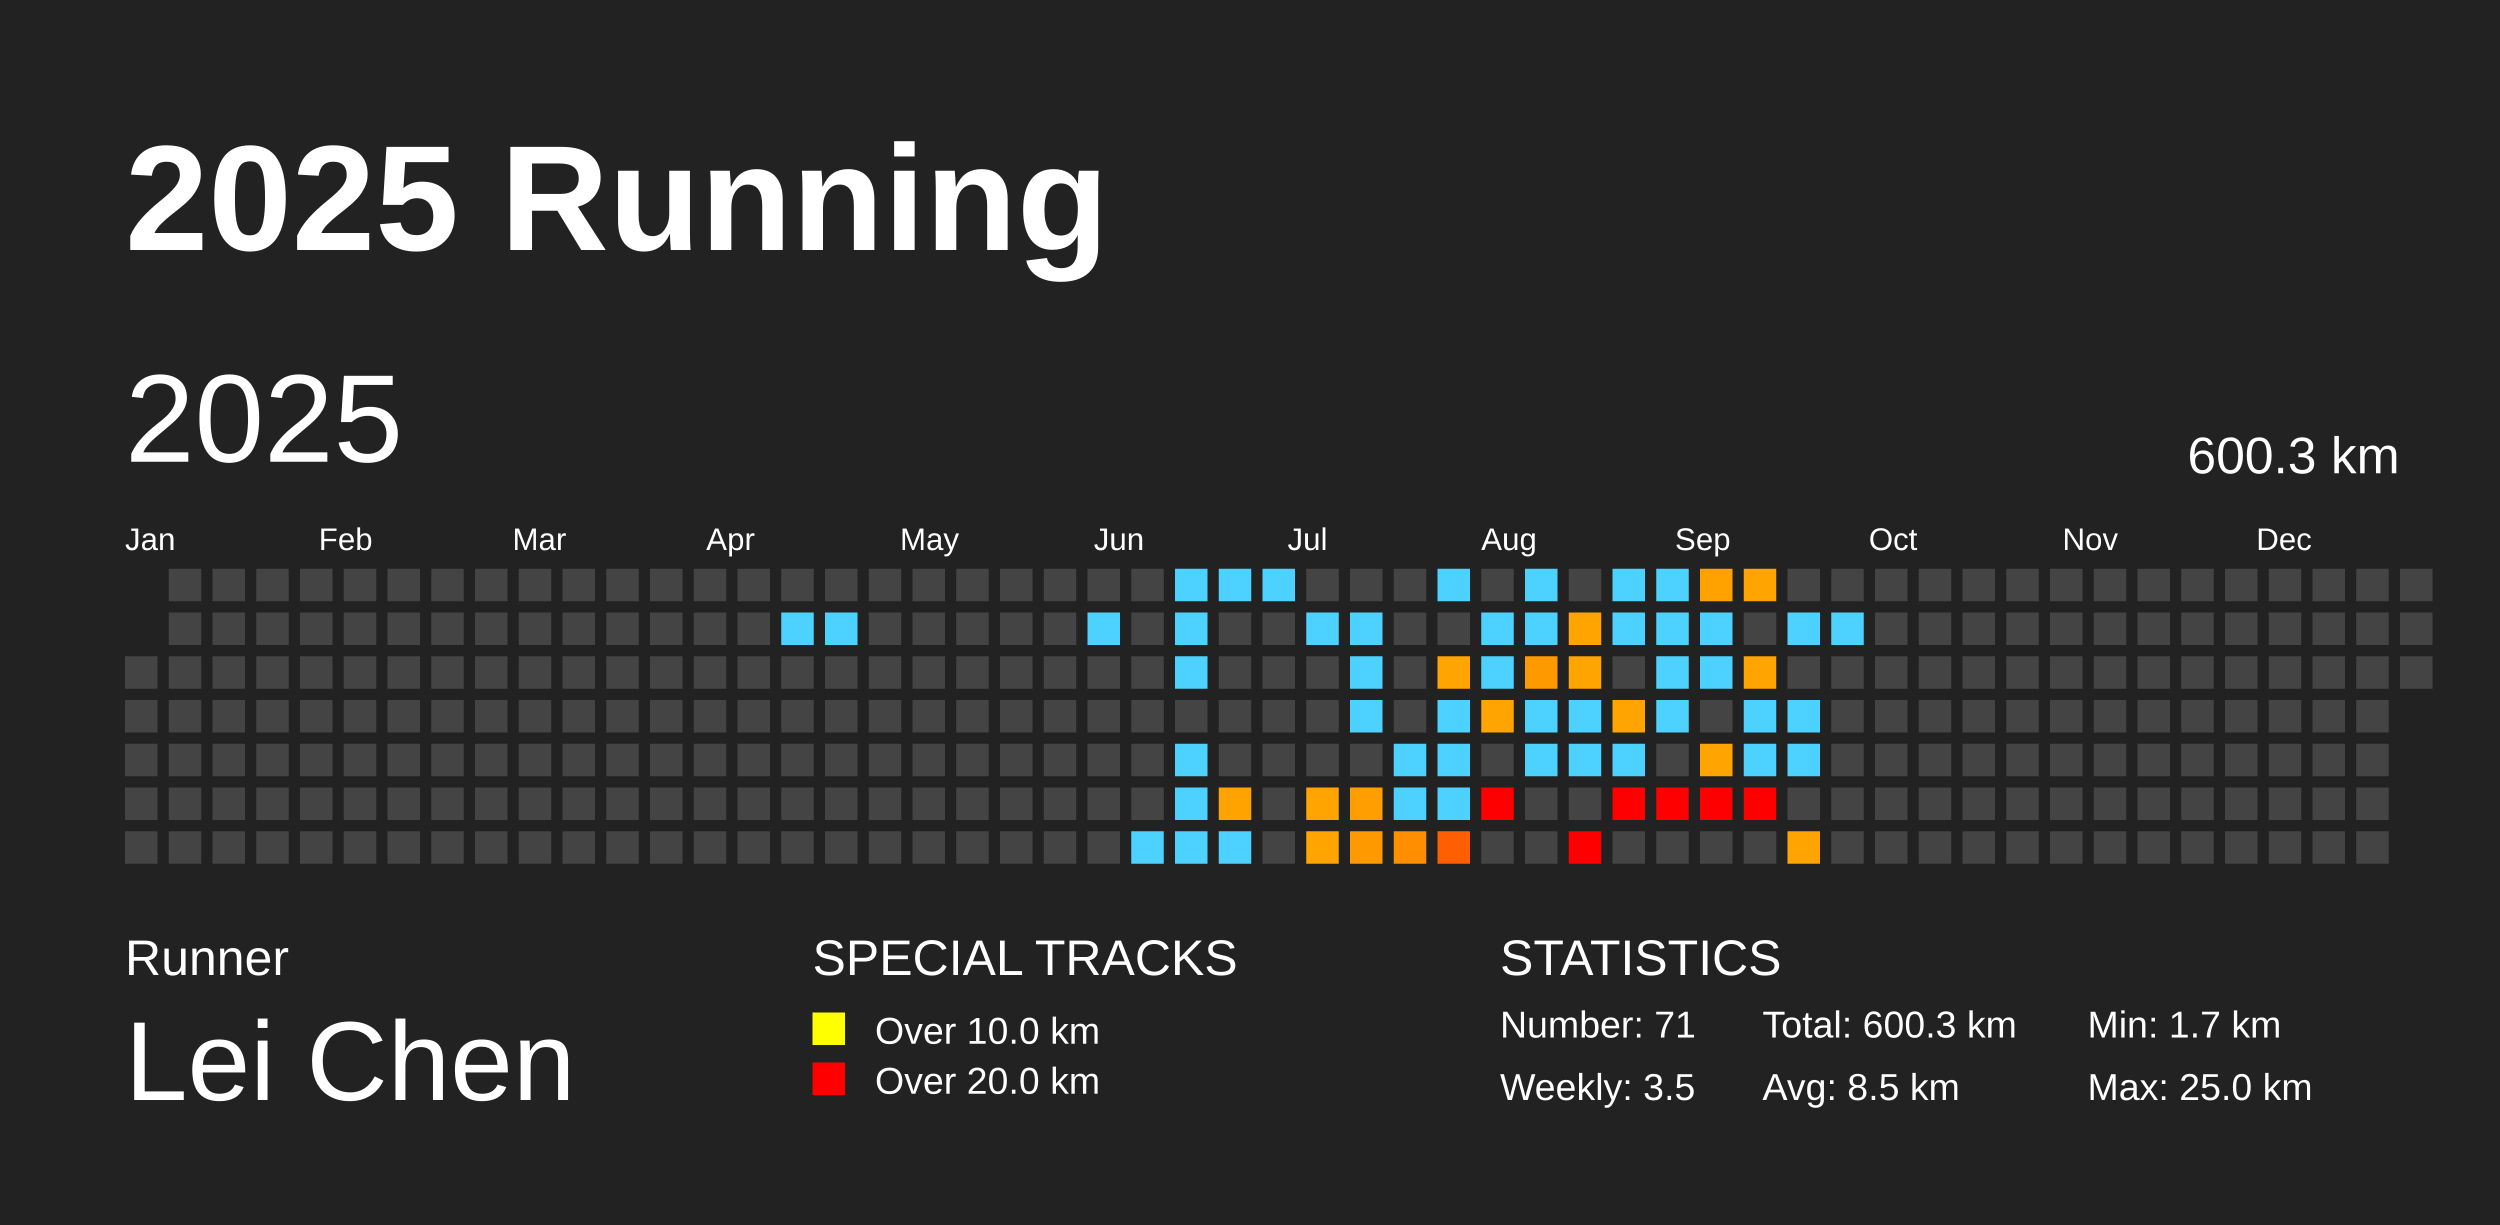
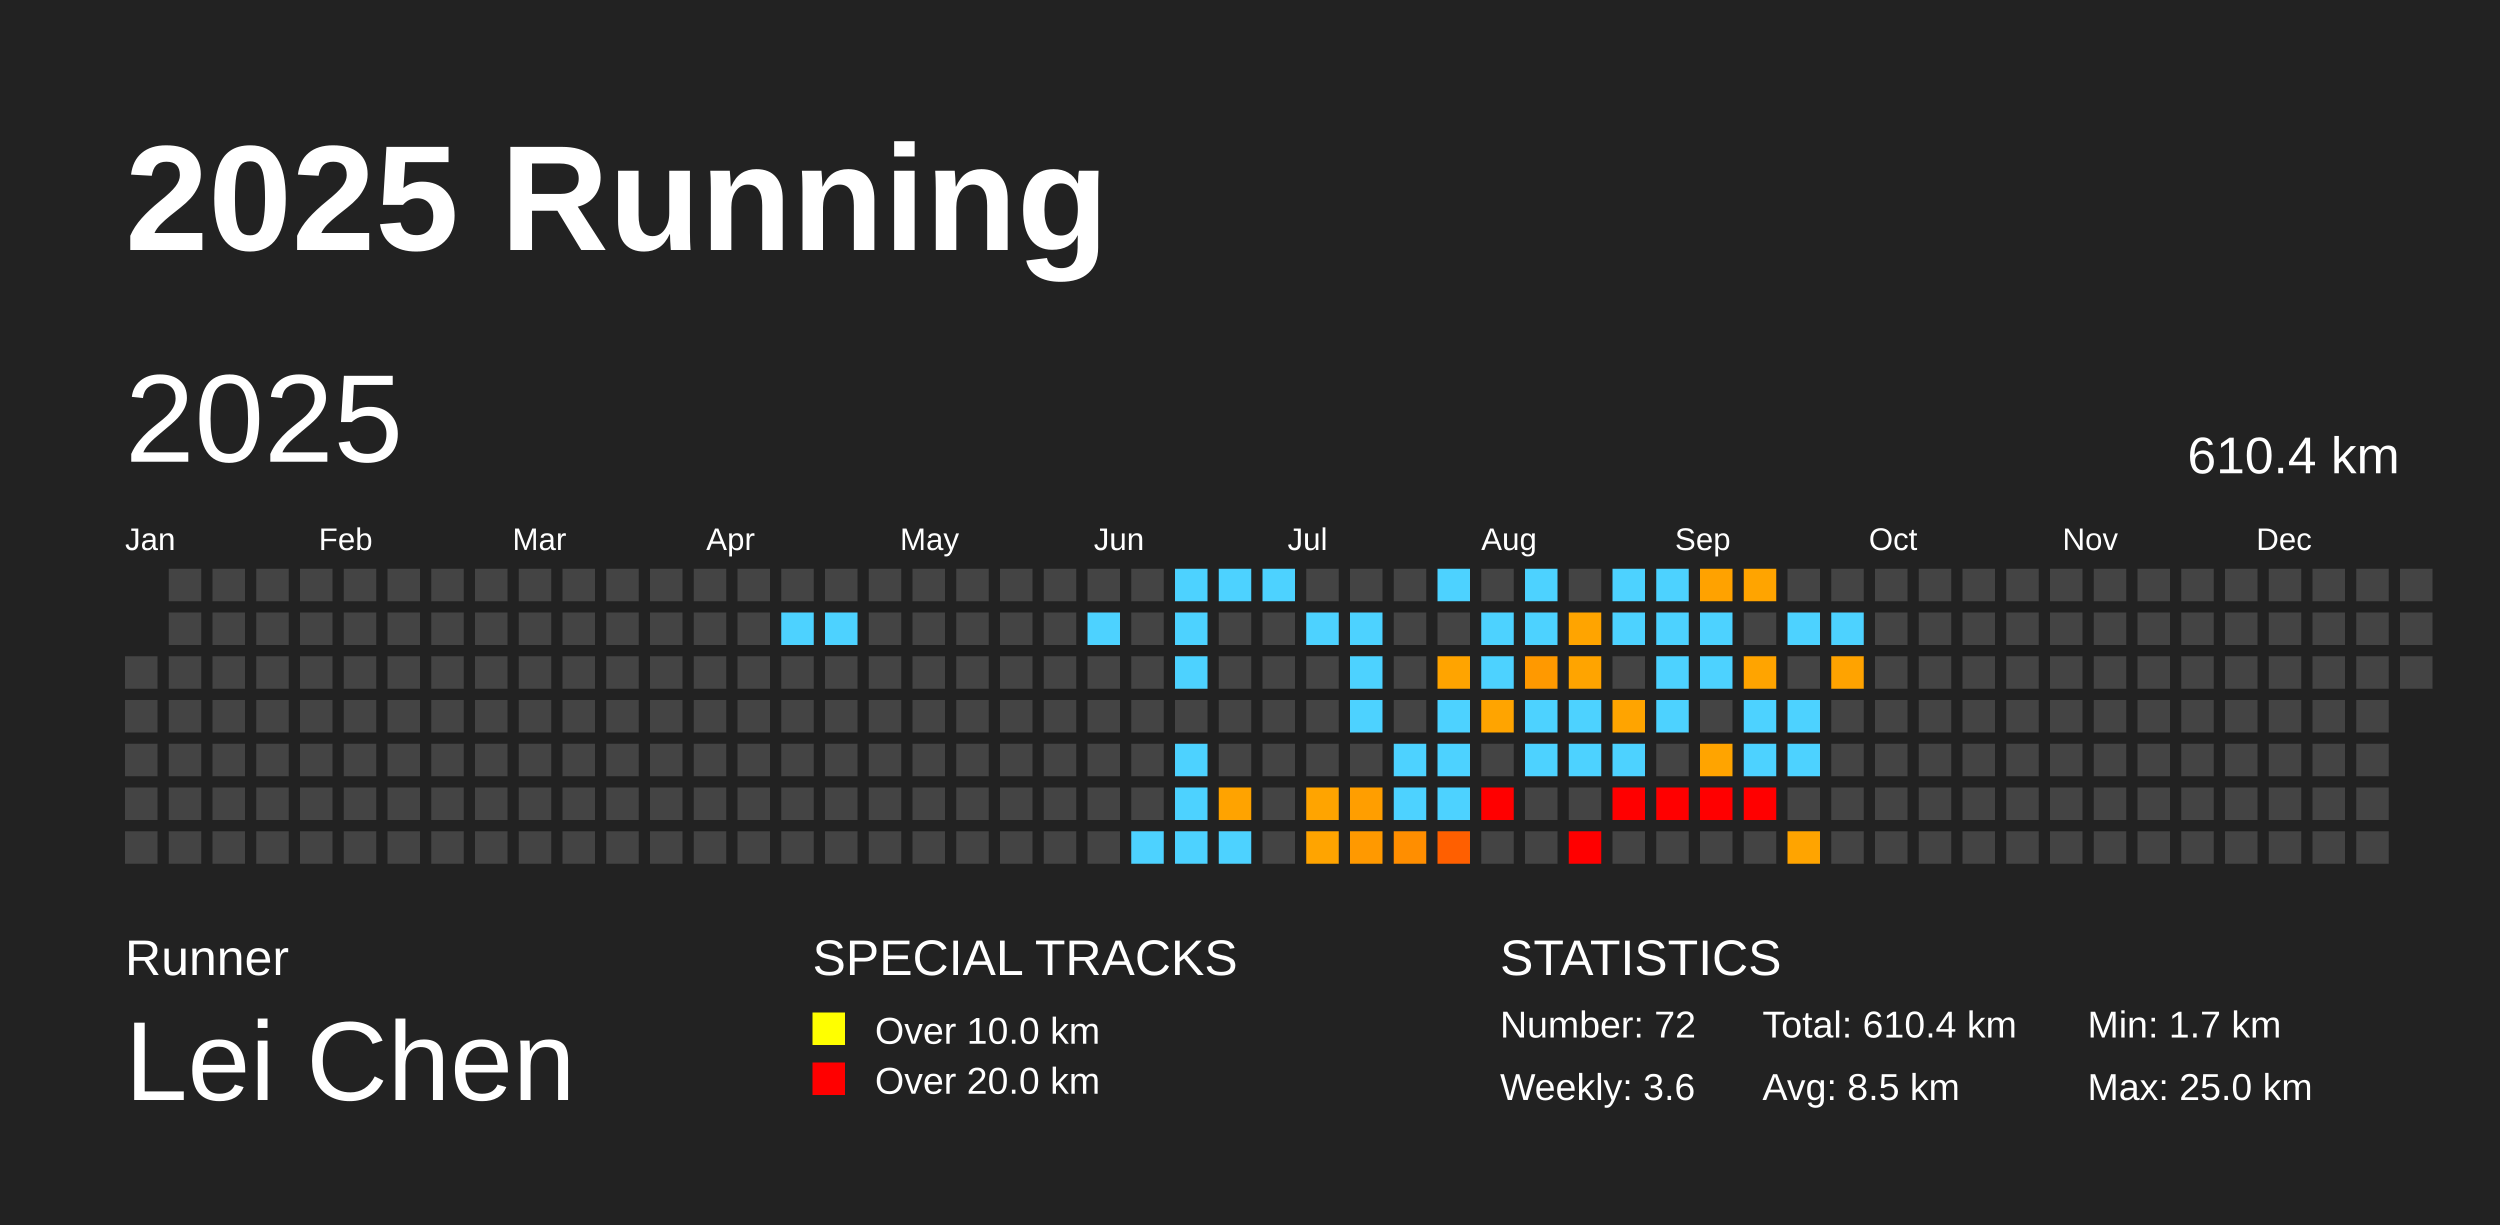
<svg xmlns="http://www.w3.org/2000/svg" baseProfile="full" height="98mm" version="1.1" viewBox="0,0,200,98" width="200mm">
  <defs />
  <rect fill="#222222" height="98" width="200" x="0" y="0" />
  <text fill="#FFFFFF" style="font-size:12px; font-family:Arial; font-weight:bold;" x="10" y="20">2025 Running</text>
  <text fill="#FFFFFF" style="font-size:4px; font-family:Arial" x="10" y="78">Runner</text>
  <text fill="#FFFFFF" style="font-size:9px; font-family:Arial" x="10" y="88">Lei Chen</text>
  <text fill="#FFFFFF" style="font-size:4px; font-family:Arial" x="65" y="78">SPECIAL TRACKS</text>
  <rect fill="yellow" height="2.6" width="2.6" x="65" y="81" />
  <text fill="#FFFFFF" style="font-size:3px; font-family:Arial" x="70" y="83.5">Over 10.0 km</text>
  <rect fill="red" height="2.6" width="2.6" x="65" y="85" />
  <text fill="#FFFFFF" style="font-size:3px; font-family:Arial" x="70" y="87.5">Over 20.0 km</text>
  <text fill="#FFFFFF" style="font-size:4px; font-family:Arial" x="120" y="78">STATISTICS</text>
-   <text fill="#FFFFFF" style="font-size:3px; font-family:Arial" x="120" y="83">Number: 71</text>
-   <text fill="#FFFFFF" style="font-size:3px; font-family:Arial" x="120" y="88">Weekly: 3.5</text>
-   <text fill="#FFFFFF" style="font-size:3px; font-family:Arial" x="141" y="83">Total: 600.3 km</text>
+   <text fill="#FFFFFF" style="font-size:3px; font-family:Arial" x="120" y="83">Number: 72</text>
+   <text fill="#FFFFFF" style="font-size:3px; font-family:Arial" x="120" y="88">Weekly: 3.6</text>
+   <text fill="#FFFFFF" style="font-size:3px; font-family:Arial" x="141" y="83">Total: 610.4 km</text>
  <text fill="#FFFFFF" style="font-size:3px; font-family:Arial" x="141" y="88">Avg: 8.5 km</text>
  <text fill="#FFFFFF" style="font-size:3px; font-family:Arial" x="167" y="83">Min: 1.7 km</text>
  <text fill="#FFFFFF" style="font-size:3px; font-family:Arial" x="167" y="88">Max: 25.0 km</text>
  <text dominant-baseline="hanging" fill="#FFFFFF" style="font-size:10.0px; font-family:Arial;" x="10" y="30">2025</text>
-   <text dominant-baseline="hanging" fill="#FFFFFF" style="font-size:4.125px; font-family:Arial;" x="175" y="35">600.3 km</text>
+   <text dominant-baseline="hanging" fill="#FFFFFF" style="font-size:4.125px; font-family:Arial;" x="175" y="35">610.4 km</text>
  <text fill="#FFFFFF" style="font-size:2.5px; font-family:Arial" x="10.0" y="44">Jan</text>
  <text fill="#FFFFFF" style="font-size:2.5px; font-family:Arial" x="25.5" y="44">Feb</text>
  <text fill="#FFFFFF" style="font-size:2.5px; font-family:Arial" x="41.0" y="44">Mar</text>
  <text fill="#FFFFFF" style="font-size:2.5px; font-family:Arial" x="56.5" y="44">Apr</text>
  <text fill="#FFFFFF" style="font-size:2.5px; font-family:Arial" x="72.0" y="44">May</text>
  <text fill="#FFFFFF" style="font-size:2.5px; font-family:Arial" x="87.5" y="44">Jun</text>
  <text fill="#FFFFFF" style="font-size:2.5px; font-family:Arial" x="103.0" y="44">Jul</text>
  <text fill="#FFFFFF" style="font-size:2.5px; font-family:Arial" x="118.5" y="44">Aug</text>
  <text fill="#FFFFFF" style="font-size:2.5px; font-family:Arial" x="134.0" y="44">Sep</text>
  <text fill="#FFFFFF" style="font-size:2.5px; font-family:Arial" x="149.5" y="44">Oct</text>
  <text fill="#FFFFFF" style="font-size:2.5px; font-family:Arial" x="165.0" y="44">Nov</text>
  <text fill="#FFFFFF" style="font-size:2.5px; font-family:Arial" x="180.5" y="44">Dec</text>
  <rect fill="#444444" height="2.6" width="2.6" x="10.0" y="52.5" />
  <rect fill="#444444" height="2.6" width="2.6" x="10.0" y="56.0" />
  <rect fill="#444444" height="2.6" width="2.6" x="10.0" y="59.5" />
  <rect fill="#444444" height="2.6" width="2.6" x="10.0" y="63.0" />
  <rect fill="#444444" height="2.6" width="2.6" x="10.0" y="66.5" />
  <rect fill="#444444" height="2.6" width="2.6" x="13.5" y="45.5" />
  <rect fill="#444444" height="2.6" width="2.6" x="13.5" y="49.0" />
  <rect fill="#444444" height="2.6" width="2.6" x="13.5" y="52.5" />
  <rect fill="#444444" height="2.6" width="2.6" x="13.5" y="56.0" />
  <rect fill="#444444" height="2.6" width="2.6" x="13.5" y="59.5" />
  <rect fill="#444444" height="2.6" width="2.6" x="13.5" y="63.0" />
  <rect fill="#444444" height="2.6" width="2.6" x="13.5" y="66.5" />
  <rect fill="#444444" height="2.6" width="2.6" x="17.0" y="45.5" />
  <rect fill="#444444" height="2.6" width="2.6" x="17.0" y="49.0" />
  <rect fill="#444444" height="2.6" width="2.6" x="17.0" y="52.5" />
  <rect fill="#444444" height="2.6" width="2.6" x="17.0" y="56.0" />
  <rect fill="#444444" height="2.6" width="2.6" x="17.0" y="59.5" />
  <rect fill="#444444" height="2.6" width="2.6" x="17.0" y="63.0" />
  <rect fill="#444444" height="2.6" width="2.6" x="17.0" y="66.5" />
  <rect fill="#444444" height="2.6" width="2.6" x="20.5" y="45.5" />
  <rect fill="#444444" height="2.6" width="2.6" x="20.5" y="49.0" />
  <rect fill="#444444" height="2.6" width="2.6" x="20.5" y="52.5" />
  <rect fill="#444444" height="2.6" width="2.6" x="20.5" y="56.0" />
  <rect fill="#444444" height="2.6" width="2.6" x="20.5" y="59.5" />
  <rect fill="#444444" height="2.6" width="2.6" x="20.5" y="63.0" />
  <rect fill="#444444" height="2.6" width="2.6" x="20.5" y="66.5" />
  <rect fill="#444444" height="2.6" width="2.6" x="24.0" y="45.5" />
  <rect fill="#444444" height="2.6" width="2.6" x="24.0" y="49.0" />
  <rect fill="#444444" height="2.6" width="2.6" x="24.0" y="52.5" />
  <rect fill="#444444" height="2.6" width="2.6" x="24.0" y="56.0" />
  <rect fill="#444444" height="2.6" width="2.6" x="24.0" y="59.5" />
  <rect fill="#444444" height="2.6" width="2.6" x="24.0" y="63.0" />
  <rect fill="#444444" height="2.6" width="2.6" x="24.0" y="66.5" />
  <rect fill="#444444" height="2.6" width="2.6" x="27.5" y="45.5" />
  <rect fill="#444444" height="2.6" width="2.6" x="27.5" y="49.0" />
  <rect fill="#444444" height="2.6" width="2.6" x="27.5" y="52.5" />
  <rect fill="#444444" height="2.6" width="2.6" x="27.5" y="56.0" />
  <rect fill="#444444" height="2.6" width="2.6" x="27.5" y="59.5" />
  <rect fill="#444444" height="2.6" width="2.6" x="27.5" y="63.0" />
  <rect fill="#444444" height="2.6" width="2.6" x="27.5" y="66.5" />
  <rect fill="#444444" height="2.6" width="2.6" x="31.0" y="45.5" />
  <rect fill="#444444" height="2.6" width="2.6" x="31.0" y="49.0" />
  <rect fill="#444444" height="2.6" width="2.6" x="31.0" y="52.5" />
  <rect fill="#444444" height="2.6" width="2.6" x="31.0" y="56.0" />
  <rect fill="#444444" height="2.6" width="2.6" x="31.0" y="59.5" />
  <rect fill="#444444" height="2.6" width="2.6" x="31.0" y="63.0" />
  <rect fill="#444444" height="2.6" width="2.6" x="31.0" y="66.5" />
  <rect fill="#444444" height="2.6" width="2.6" x="34.5" y="45.5" />
  <rect fill="#444444" height="2.6" width="2.6" x="34.5" y="49.0" />
  <rect fill="#444444" height="2.6" width="2.6" x="34.5" y="52.5" />
  <rect fill="#444444" height="2.6" width="2.6" x="34.5" y="56.0" />
  <rect fill="#444444" height="2.6" width="2.6" x="34.5" y="59.5" />
  <rect fill="#444444" height="2.6" width="2.6" x="34.5" y="63.0" />
  <rect fill="#444444" height="2.6" width="2.6" x="34.5" y="66.5" />
  <rect fill="#444444" height="2.6" width="2.6" x="38.0" y="45.5" />
  <rect fill="#444444" height="2.6" width="2.6" x="38.0" y="49.0" />
  <rect fill="#444444" height="2.6" width="2.6" x="38.0" y="52.5" />
  <rect fill="#444444" height="2.6" width="2.6" x="38.0" y="56.0" />
  <rect fill="#444444" height="2.6" width="2.6" x="38.0" y="59.5" />
  <rect fill="#444444" height="2.6" width="2.6" x="38.0" y="63.0" />
  <rect fill="#444444" height="2.6" width="2.6" x="38.0" y="66.5" />
  <rect fill="#444444" height="2.6" width="2.6" x="41.5" y="45.5" />
  <rect fill="#444444" height="2.6" width="2.6" x="41.5" y="49.0" />
  <rect fill="#444444" height="2.6" width="2.6" x="41.5" y="52.5" />
  <rect fill="#444444" height="2.6" width="2.6" x="41.5" y="56.0" />
  <rect fill="#444444" height="2.6" width="2.6" x="41.5" y="59.5" />
  <rect fill="#444444" height="2.6" width="2.6" x="41.5" y="63.0" />
  <rect fill="#444444" height="2.6" width="2.6" x="41.5" y="66.5" />
  <rect fill="#444444" height="2.6" width="2.6" x="45.0" y="45.5" />
  <rect fill="#444444" height="2.6" width="2.6" x="45.0" y="49.0" />
  <rect fill="#444444" height="2.6" width="2.6" x="45.0" y="52.5" />
  <rect fill="#444444" height="2.6" width="2.6" x="45.0" y="56.0" />
  <rect fill="#444444" height="2.6" width="2.6" x="45.0" y="59.5" />
  <rect fill="#444444" height="2.6" width="2.6" x="45.0" y="63.0" />
  <rect fill="#444444" height="2.6" width="2.6" x="45.0" y="66.5" />
  <rect fill="#444444" height="2.6" width="2.6" x="48.5" y="45.5" />
  <rect fill="#444444" height="2.6" width="2.6" x="48.5" y="49.0" />
  <rect fill="#444444" height="2.6" width="2.6" x="48.5" y="52.5" />
  <rect fill="#444444" height="2.6" width="2.6" x="48.5" y="56.0" />
  <rect fill="#444444" height="2.6" width="2.6" x="48.5" y="59.5" />
  <rect fill="#444444" height="2.6" width="2.6" x="48.5" y="63.0" />
  <rect fill="#444444" height="2.6" width="2.6" x="48.5" y="66.5" />
  <rect fill="#444444" height="2.6" width="2.6" x="52.0" y="45.5" />
  <rect fill="#444444" height="2.6" width="2.6" x="52.0" y="49.0" />
  <rect fill="#444444" height="2.6" width="2.6" x="52.0" y="52.5" />
  <rect fill="#444444" height="2.6" width="2.6" x="52.0" y="56.0" />
  <rect fill="#444444" height="2.6" width="2.6" x="52.0" y="59.5" />
  <rect fill="#444444" height="2.6" width="2.6" x="52.0" y="63.0" />
  <rect fill="#444444" height="2.6" width="2.6" x="52.0" y="66.5" />
  <rect fill="#444444" height="2.6" width="2.6" x="55.5" y="45.5" />
  <rect fill="#444444" height="2.6" width="2.6" x="55.5" y="49.0" />
  <rect fill="#444444" height="2.6" width="2.6" x="55.5" y="52.5" />
  <rect fill="#444444" height="2.6" width="2.6" x="55.5" y="56.0" />
  <rect fill="#444444" height="2.6" width="2.6" x="55.5" y="59.5" />
  <rect fill="#444444" height="2.6" width="2.6" x="55.5" y="63.0" />
  <rect fill="#444444" height="2.6" width="2.6" x="55.5" y="66.5" />
  <rect fill="#444444" height="2.6" width="2.6" x="59.0" y="45.5" />
  <rect fill="#444444" height="2.6" width="2.6" x="59.0" y="49.0" />
  <rect fill="#444444" height="2.6" width="2.6" x="59.0" y="52.5" />
  <rect fill="#444444" height="2.6" width="2.6" x="59.0" y="56.0" />
  <rect fill="#444444" height="2.6" width="2.6" x="59.0" y="59.5" />
  <rect fill="#444444" height="2.6" width="2.6" x="59.0" y="63.0" />
  <rect fill="#444444" height="2.6" width="2.6" x="59.0" y="66.5" />
  <rect fill="#444444" height="2.6" width="2.6" x="62.5" y="45.5" />
  <rect fill="#4dd2ff" height="2.6" width="2.6" x="62.5" y="49.0" />
  <rect fill="#444444" height="2.6" width="2.6" x="62.5" y="52.5" />
  <rect fill="#444444" height="2.6" width="2.6" x="62.5" y="56.0" />
  <rect fill="#444444" height="2.6" width="2.6" x="62.5" y="59.5" />
  <rect fill="#444444" height="2.6" width="2.6" x="62.5" y="63.0" />
  <rect fill="#444444" height="2.6" width="2.6" x="62.5" y="66.5" />
  <rect fill="#444444" height="2.6" width="2.6" x="66.0" y="45.5" />
  <rect fill="#4dd2ff" height="2.6" width="2.6" x="66.0" y="49.0" />
  <rect fill="#444444" height="2.6" width="2.6" x="66.0" y="52.5" />
  <rect fill="#444444" height="2.6" width="2.6" x="66.0" y="56.0" />
  <rect fill="#444444" height="2.6" width="2.6" x="66.0" y="59.5" />
  <rect fill="#444444" height="2.6" width="2.6" x="66.0" y="63.0" />
  <rect fill="#444444" height="2.6" width="2.6" x="66.0" y="66.5" />
  <rect fill="#444444" height="2.6" width="2.6" x="69.5" y="45.5" />
  <rect fill="#444444" height="2.6" width="2.6" x="69.5" y="49.0" />
  <rect fill="#444444" height="2.6" width="2.6" x="69.5" y="52.5" />
  <rect fill="#444444" height="2.6" width="2.6" x="69.5" y="56.0" />
  <rect fill="#444444" height="2.6" width="2.6" x="69.5" y="59.5" />
  <rect fill="#444444" height="2.6" width="2.6" x="69.5" y="63.0" />
  <rect fill="#444444" height="2.6" width="2.6" x="69.5" y="66.5" />
  <rect fill="#444444" height="2.6" width="2.6" x="73.0" y="45.5" />
  <rect fill="#444444" height="2.6" width="2.6" x="73.0" y="49.0" />
  <rect fill="#444444" height="2.6" width="2.6" x="73.0" y="52.5" />
  <rect fill="#444444" height="2.6" width="2.6" x="73.0" y="56.0" />
  <rect fill="#444444" height="2.6" width="2.6" x="73.0" y="59.5" />
  <rect fill="#444444" height="2.6" width="2.6" x="73.0" y="63.0" />
  <rect fill="#444444" height="2.6" width="2.6" x="73.0" y="66.5" />
  <rect fill="#444444" height="2.6" width="2.6" x="76.5" y="45.5" />
  <rect fill="#444444" height="2.6" width="2.6" x="76.5" y="49.0" />
  <rect fill="#444444" height="2.6" width="2.6" x="76.5" y="52.5" />
  <rect fill="#444444" height="2.6" width="2.6" x="76.5" y="56.0" />
  <rect fill="#444444" height="2.6" width="2.6" x="76.5" y="59.5" />
  <rect fill="#444444" height="2.6" width="2.6" x="76.5" y="63.0" />
  <rect fill="#444444" height="2.6" width="2.6" x="76.5" y="66.5" />
  <rect fill="#444444" height="2.6" width="2.6" x="80.0" y="45.5" />
  <rect fill="#444444" height="2.6" width="2.6" x="80.0" y="49.0" />
  <rect fill="#444444" height="2.6" width="2.6" x="80.0" y="52.5" />
  <rect fill="#444444" height="2.6" width="2.6" x="80.0" y="56.0" />
  <rect fill="#444444" height="2.6" width="2.6" x="80.0" y="59.5" />
  <rect fill="#444444" height="2.6" width="2.6" x="80.0" y="63.0" />
  <rect fill="#444444" height="2.6" width="2.6" x="80.0" y="66.5" />
  <rect fill="#444444" height="2.6" width="2.6" x="83.5" y="45.5" />
  <rect fill="#444444" height="2.6" width="2.6" x="83.5" y="49.0" />
  <rect fill="#444444" height="2.6" width="2.6" x="83.5" y="52.5" />
  <rect fill="#444444" height="2.6" width="2.6" x="83.5" y="56.0" />
  <rect fill="#444444" height="2.6" width="2.6" x="83.5" y="59.5" />
  <rect fill="#444444" height="2.6" width="2.6" x="83.5" y="63.0" />
  <rect fill="#444444" height="2.6" width="2.6" x="83.5" y="66.5" />
  <rect fill="#444444" height="2.6" width="2.6" x="87.0" y="45.5" />
  <rect fill="#4dd2ff" height="2.6" width="2.6" x="87.0" y="49.0" />
  <rect fill="#444444" height="2.6" width="2.6" x="87.0" y="52.5" />
  <rect fill="#444444" height="2.6" width="2.6" x="87.0" y="56.0" />
  <rect fill="#444444" height="2.6" width="2.6" x="87.0" y="59.5" />
  <rect fill="#444444" height="2.6" width="2.6" x="87.0" y="63.0" />
  <rect fill="#444444" height="2.6" width="2.6" x="87.0" y="66.5" />
  <rect fill="#444444" height="2.6" width="2.6" x="90.5" y="45.5" />
  <rect fill="#444444" height="2.6" width="2.6" x="90.5" y="49.0" />
  <rect fill="#444444" height="2.6" width="2.6" x="90.5" y="52.5" />
  <rect fill="#444444" height="2.6" width="2.6" x="90.5" y="56.0" />
  <rect fill="#444444" height="2.6" width="2.6" x="90.5" y="59.5" />
  <rect fill="#444444" height="2.6" width="2.6" x="90.5" y="63.0" />
  <rect fill="#4dd2ff" height="2.6" width="2.6" x="90.5" y="66.5" />
  <rect fill="#4dd2ff" height="2.6" width="2.6" x="94.0" y="45.5" />
  <rect fill="#4dd2ff" height="2.6" width="2.6" x="94.0" y="49.0" />
  <rect fill="#4dd2ff" height="2.6" width="2.6" x="94.0" y="52.5" />
  <rect fill="#444444" height="2.6" width="2.6" x="94.0" y="56.0" />
  <rect fill="#4dd2ff" height="2.6" width="2.6" x="94.0" y="59.5" />
  <rect fill="#4dd2ff" height="2.6" width="2.6" x="94.0" y="63.0" />
  <rect fill="#4dd2ff" height="2.6" width="2.6" x="94.0" y="66.5" />
  <rect fill="#4dd2ff" height="2.6" width="2.6" x="97.5" y="45.5" />
  <rect fill="#444444" height="2.6" width="2.6" x="97.5" y="49.0" />
  <rect fill="#444444" height="2.6" width="2.6" x="97.5" y="52.5" />
  <rect fill="#444444" height="2.6" width="2.6" x="97.5" y="56.0" />
  <rect fill="#444444" height="2.6" width="2.6" x="97.5" y="59.5" />
  <rect fill="#ffa300" height="2.6" width="2.6" x="97.5" y="63.0" />
  <rect fill="#4dd2ff" height="2.6" width="2.6" x="97.5" y="66.5" />
  <rect fill="#4dd2ff" height="2.6" width="2.6" x="101.0" y="45.5" />
  <rect fill="#444444" height="2.6" width="2.6" x="101.0" y="49.0" />
  <rect fill="#444444" height="2.6" width="2.6" x="101.0" y="52.5" />
  <rect fill="#444444" height="2.6" width="2.6" x="101.0" y="56.0" />
  <rect fill="#444444" height="2.6" width="2.6" x="101.0" y="59.5" />
  <rect fill="#444444" height="2.6" width="2.6" x="101.0" y="63.0" />
  <rect fill="#444444" height="2.6" width="2.6" x="101.0" y="66.5" />
  <rect fill="#444444" height="2.6" width="2.6" x="104.5" y="45.5" />
  <rect fill="#4dd2ff" height="2.6" width="2.6" x="104.5" y="49.0" />
  <rect fill="#444444" height="2.6" width="2.6" x="104.5" y="52.5" />
  <rect fill="#444444" height="2.6" width="2.6" x="104.5" y="56.0" />
  <rect fill="#444444" height="2.6" width="2.6" x="104.5" y="59.5" />
  <rect fill="#ffa400" height="2.6" width="2.6" x="104.5" y="63.0" />
  <rect fill="#ffa400" height="2.6" width="2.6" x="104.5" y="66.5" />
  <rect fill="#444444" height="2.6" width="2.6" x="108.0" y="45.5" />
  <rect fill="#4dd2ff" height="2.6" width="2.6" x="108.0" y="49.0" />
  <rect fill="#4dd2ff" height="2.6" width="2.6" x="108.0" y="52.5" />
  <rect fill="#4dd2ff" height="2.6" width="2.6" x="108.0" y="56.0" />
  <rect fill="#444444" height="2.6" width="2.6" x="108.0" y="59.5" />
  <rect fill="#ff9e00" height="2.6" width="2.6" x="108.0" y="63.0" />
  <rect fill="#ff9900" height="2.6" width="2.6" x="108.0" y="66.5" />
  <rect fill="#444444" height="2.6" width="2.6" x="111.5" y="45.5" />
  <rect fill="#444444" height="2.6" width="2.6" x="111.5" y="49.0" />
  <rect fill="#444444" height="2.6" width="2.6" x="111.5" y="52.5" />
  <rect fill="#444444" height="2.6" width="2.6" x="111.5" y="56.0" />
  <rect fill="#4dd2ff" height="2.6" width="2.6" x="111.5" y="59.5" />
  <rect fill="#4dd2ff" height="2.6" width="2.6" x="111.5" y="63.0" />
  <rect fill="#ff8e00" height="2.6" width="2.6" x="111.5" y="66.5" />
  <rect fill="#4dd2ff" height="2.6" width="2.6" x="115.0" y="45.5" />
  <rect fill="#444444" height="2.6" width="2.6" x="115.0" y="49.0" />
  <rect fill="#ffa400" height="2.6" width="2.6" x="115.0" y="52.5" />
  <rect fill="#4dd2ff" height="2.6" width="2.6" x="115.0" y="56.0" />
  <rect fill="#4dd2ff" height="2.6" width="2.6" x="115.0" y="59.5" />
  <rect fill="#4dd2ff" height="2.6" width="2.6" x="115.0" y="63.0" />
  <rect fill="#ff5f00" height="2.6" width="2.6" x="115.0" y="66.5" />
  <rect fill="#444444" height="2.6" width="2.6" x="118.5" y="45.5" />
  <rect fill="#4dd2ff" height="2.6" width="2.6" x="118.5" y="49.0" />
  <rect fill="#4dd2ff" height="2.6" width="2.6" x="118.5" y="52.5" />
  <rect fill="#ffa400" height="2.6" width="2.6" x="118.5" y="56.0" />
  <rect fill="#444444" height="2.6" width="2.6" x="118.5" y="59.5" />
  <rect fill="red" height="2.6" width="2.6" x="118.5" y="63.0" />
  <rect fill="#444444" height="2.6" width="2.6" x="118.5" y="66.5" />
  <rect fill="#4dd2ff" height="2.6" width="2.6" x="122.0" y="45.5" />
  <rect fill="#4dd2ff" height="2.6" width="2.6" x="122.0" y="49.0" />
  <rect fill="#ff9900" height="2.6" width="2.6" x="122.0" y="52.5" />
  <rect fill="#4dd2ff" height="2.6" width="2.6" x="122.0" y="56.0" />
  <rect fill="#4dd2ff" height="2.6" width="2.6" x="122.0" y="59.5" />
  <rect fill="#444444" height="2.6" width="2.6" x="122.0" y="63.0" />
  <rect fill="#444444" height="2.6" width="2.6" x="122.0" y="66.5" />
  <rect fill="#444444" height="2.6" width="2.6" x="125.5" y="45.5" />
  <rect fill="#ffa400" height="2.6" width="2.6" x="125.5" y="49.0" />
  <rect fill="#ffa400" height="2.6" width="2.6" x="125.5" y="52.5" />
  <rect fill="#4dd2ff" height="2.6" width="2.6" x="125.5" y="56.0" />
  <rect fill="#4dd2ff" height="2.6" width="2.6" x="125.5" y="59.5" />
  <rect fill="#444444" height="2.6" width="2.6" x="125.5" y="63.0" />
  <rect fill="red" height="2.6" width="2.6" x="125.5" y="66.5" />
  <rect fill="#4dd2ff" height="2.6" width="2.6" x="129.0" y="45.5" />
  <rect fill="#4dd2ff" height="2.6" width="2.6" x="129.0" y="49.0" />
  <rect fill="#444444" height="2.6" width="2.6" x="129.0" y="52.5" />
  <rect fill="#ffa400" height="2.6" width="2.6" x="129.0" y="56.0" />
  <rect fill="#4dd2ff" height="2.6" width="2.6" x="129.0" y="59.5" />
  <rect fill="red" height="2.6" width="2.6" x="129.0" y="63.0" />
  <rect fill="#444444" height="2.6" width="2.6" x="129.0" y="66.5" />
  <rect fill="#4dd2ff" height="2.6" width="2.6" x="132.5" y="45.5" />
  <rect fill="#4dd2ff" height="2.6" width="2.6" x="132.5" y="49.0" />
  <rect fill="#4dd2ff" height="2.6" width="2.6" x="132.5" y="52.5" />
  <rect fill="#4dd2ff" height="2.6" width="2.6" x="132.5" y="56.0" />
  <rect fill="#444444" height="2.6" width="2.6" x="132.5" y="59.5" />
  <rect fill="red" height="2.6" width="2.6" x="132.5" y="63.0" />
  <rect fill="#444444" height="2.6" width="2.6" x="132.5" y="66.5" />
  <rect fill="#ffa200" height="2.6" width="2.6" x="136.0" y="45.5" />
  <rect fill="#4dd2ff" height="2.6" width="2.6" x="136.0" y="49.0" />
  <rect fill="#4dd2ff" height="2.6" width="2.6" x="136.0" y="52.5" />
  <rect fill="#444444" height="2.6" width="2.6" x="136.0" y="56.0" />
  <rect fill="#ffa400" height="2.6" width="2.6" x="136.0" y="59.5" />
  <rect fill="red" height="2.6" width="2.6" x="136.0" y="63.0" />
  <rect fill="#444444" height="2.6" width="2.6" x="136.0" y="66.5" />
  <rect fill="#ffa400" height="2.6" width="2.6" x="139.5" y="45.5" />
  <rect fill="#444444" height="2.6" width="2.6" x="139.5" y="49.0" />
  <rect fill="#ffa400" height="2.6" width="2.6" x="139.5" y="52.5" />
  <rect fill="#4dd2ff" height="2.6" width="2.6" x="139.5" y="56.0" />
  <rect fill="#4dd2ff" height="2.6" width="2.6" x="139.5" y="59.5" />
  <rect fill="red" height="2.6" width="2.6" x="139.5" y="63.0" />
  <rect fill="#444444" height="2.6" width="2.6" x="139.5" y="66.5" />
  <rect fill="#444444" height="2.6" width="2.6" x="143.0" y="45.5" />
  <rect fill="#4dd2ff" height="2.6" width="2.6" x="143.0" y="49.0" />
  <rect fill="#444444" height="2.6" width="2.6" x="143.0" y="52.5" />
  <rect fill="#4dd2ff" height="2.6" width="2.6" x="143.0" y="56.0" />
  <rect fill="#4dd2ff" height="2.6" width="2.6" x="143.0" y="59.5" />
  <rect fill="#444444" height="2.6" width="2.6" x="143.0" y="63.0" />
  <rect fill="#ffa400" height="2.6" width="2.6" x="143.0" y="66.5" />
  <rect fill="#444444" height="2.6" width="2.6" x="146.5" y="45.5" />
  <rect fill="#4dd2ff" height="2.6" width="2.6" x="146.5" y="49.0" />
-   <rect fill="#444444" height="2.6" width="2.6" x="146.5" y="52.5" />
+   <rect fill="#ffa300" height="2.6" width="2.6" x="146.5" y="52.5" />
  <rect fill="#444444" height="2.6" width="2.6" x="146.5" y="56.0" />
  <rect fill="#444444" height="2.6" width="2.6" x="146.5" y="59.5" />
  <rect fill="#444444" height="2.6" width="2.6" x="146.5" y="63.0" />
  <rect fill="#444444" height="2.6" width="2.6" x="146.5" y="66.5" />
  <rect fill="#444444" height="2.6" width="2.6" x="150.0" y="45.5" />
  <rect fill="#444444" height="2.6" width="2.6" x="150.0" y="49.0" />
  <rect fill="#444444" height="2.6" width="2.6" x="150.0" y="52.5" />
  <rect fill="#444444" height="2.6" width="2.6" x="150.0" y="56.0" />
  <rect fill="#444444" height="2.6" width="2.6" x="150.0" y="59.5" />
  <rect fill="#444444" height="2.6" width="2.6" x="150.0" y="63.0" />
  <rect fill="#444444" height="2.6" width="2.6" x="150.0" y="66.5" />
  <rect fill="#444444" height="2.6" width="2.6" x="153.5" y="45.5" />
  <rect fill="#444444" height="2.6" width="2.6" x="153.5" y="49.0" />
  <rect fill="#444444" height="2.6" width="2.6" x="153.5" y="52.5" />
  <rect fill="#444444" height="2.6" width="2.6" x="153.5" y="56.0" />
  <rect fill="#444444" height="2.6" width="2.6" x="153.5" y="59.5" />
  <rect fill="#444444" height="2.6" width="2.6" x="153.5" y="63.0" />
  <rect fill="#444444" height="2.6" width="2.6" x="153.5" y="66.5" />
  <rect fill="#444444" height="2.6" width="2.6" x="157.0" y="45.5" />
  <rect fill="#444444" height="2.6" width="2.6" x="157.0" y="49.0" />
  <rect fill="#444444" height="2.6" width="2.6" x="157.0" y="52.5" />
  <rect fill="#444444" height="2.6" width="2.6" x="157.0" y="56.0" />
  <rect fill="#444444" height="2.6" width="2.6" x="157.0" y="59.5" />
  <rect fill="#444444" height="2.6" width="2.6" x="157.0" y="63.0" />
  <rect fill="#444444" height="2.6" width="2.6" x="157.0" y="66.5" />
  <rect fill="#444444" height="2.6" width="2.6" x="160.5" y="45.5" />
  <rect fill="#444444" height="2.6" width="2.6" x="160.5" y="49.0" />
  <rect fill="#444444" height="2.6" width="2.6" x="160.5" y="52.5" />
  <rect fill="#444444" height="2.6" width="2.6" x="160.5" y="56.0" />
  <rect fill="#444444" height="2.6" width="2.6" x="160.5" y="59.5" />
  <rect fill="#444444" height="2.6" width="2.6" x="160.5" y="63.0" />
  <rect fill="#444444" height="2.6" width="2.6" x="160.5" y="66.5" />
  <rect fill="#444444" height="2.6" width="2.6" x="164.0" y="45.5" />
  <rect fill="#444444" height="2.6" width="2.6" x="164.0" y="49.0" />
  <rect fill="#444444" height="2.6" width="2.6" x="164.0" y="52.5" />
  <rect fill="#444444" height="2.6" width="2.6" x="164.0" y="56.0" />
  <rect fill="#444444" height="2.6" width="2.6" x="164.0" y="59.5" />
  <rect fill="#444444" height="2.6" width="2.6" x="164.0" y="63.0" />
  <rect fill="#444444" height="2.6" width="2.6" x="164.0" y="66.5" />
  <rect fill="#444444" height="2.6" width="2.6" x="167.5" y="45.5" />
  <rect fill="#444444" height="2.6" width="2.6" x="167.5" y="49.0" />
  <rect fill="#444444" height="2.6" width="2.6" x="167.5" y="52.5" />
  <rect fill="#444444" height="2.6" width="2.6" x="167.5" y="56.0" />
  <rect fill="#444444" height="2.6" width="2.6" x="167.5" y="59.5" />
  <rect fill="#444444" height="2.6" width="2.6" x="167.5" y="63.0" />
  <rect fill="#444444" height="2.6" width="2.6" x="167.5" y="66.5" />
  <rect fill="#444444" height="2.6" width="2.6" x="171.0" y="45.5" />
  <rect fill="#444444" height="2.6" width="2.6" x="171.0" y="49.0" />
  <rect fill="#444444" height="2.6" width="2.6" x="171.0" y="52.5" />
  <rect fill="#444444" height="2.6" width="2.6" x="171.0" y="56.0" />
  <rect fill="#444444" height="2.6" width="2.6" x="171.0" y="59.5" />
  <rect fill="#444444" height="2.6" width="2.6" x="171.0" y="63.0" />
  <rect fill="#444444" height="2.6" width="2.6" x="171.0" y="66.5" />
  <rect fill="#444444" height="2.6" width="2.6" x="174.5" y="45.5" />
  <rect fill="#444444" height="2.6" width="2.6" x="174.5" y="49.0" />
  <rect fill="#444444" height="2.6" width="2.6" x="174.5" y="52.5" />
  <rect fill="#444444" height="2.6" width="2.6" x="174.5" y="56.0" />
  <rect fill="#444444" height="2.6" width="2.6" x="174.5" y="59.5" />
  <rect fill="#444444" height="2.6" width="2.6" x="174.5" y="63.0" />
  <rect fill="#444444" height="2.6" width="2.6" x="174.5" y="66.5" />
  <rect fill="#444444" height="2.6" width="2.6" x="178.0" y="45.5" />
  <rect fill="#444444" height="2.6" width="2.6" x="178.0" y="49.0" />
  <rect fill="#444444" height="2.6" width="2.6" x="178.0" y="52.5" />
  <rect fill="#444444" height="2.6" width="2.6" x="178.0" y="56.0" />
  <rect fill="#444444" height="2.6" width="2.6" x="178.0" y="59.5" />
  <rect fill="#444444" height="2.6" width="2.6" x="178.0" y="63.0" />
  <rect fill="#444444" height="2.6" width="2.6" x="178.0" y="66.5" />
  <rect fill="#444444" height="2.6" width="2.6" x="181.5" y="45.5" />
  <rect fill="#444444" height="2.6" width="2.6" x="181.5" y="49.0" />
  <rect fill="#444444" height="2.6" width="2.6" x="181.5" y="52.5" />
  <rect fill="#444444" height="2.6" width="2.6" x="181.5" y="56.0" />
  <rect fill="#444444" height="2.6" width="2.6" x="181.5" y="59.5" />
  <rect fill="#444444" height="2.6" width="2.6" x="181.5" y="63.0" />
  <rect fill="#444444" height="2.6" width="2.6" x="181.5" y="66.5" />
  <rect fill="#444444" height="2.6" width="2.6" x="185.0" y="45.5" />
  <rect fill="#444444" height="2.6" width="2.6" x="185.0" y="49.0" />
  <rect fill="#444444" height="2.6" width="2.6" x="185.0" y="52.5" />
  <rect fill="#444444" height="2.6" width="2.6" x="185.0" y="56.0" />
  <rect fill="#444444" height="2.6" width="2.6" x="185.0" y="59.5" />
  <rect fill="#444444" height="2.6" width="2.6" x="185.0" y="63.0" />
  <rect fill="#444444" height="2.6" width="2.6" x="185.0" y="66.5" />
  <rect fill="#444444" height="2.6" width="2.6" x="188.5" y="45.5" />
  <rect fill="#444444" height="2.6" width="2.6" x="188.5" y="49.0" />
  <rect fill="#444444" height="2.6" width="2.6" x="188.5" y="52.5" />
  <rect fill="#444444" height="2.6" width="2.6" x="188.5" y="56.0" />
  <rect fill="#444444" height="2.6" width="2.6" x="188.5" y="59.5" />
  <rect fill="#444444" height="2.6" width="2.6" x="188.5" y="63.0" />
  <rect fill="#444444" height="2.6" width="2.6" x="188.5" y="66.5" />
  <rect fill="#444444" height="2.6" width="2.6" x="192.0" y="45.5" />
  <rect fill="#444444" height="2.6" width="2.6" x="192.0" y="49.0" />
  <rect fill="#444444" height="2.6" width="2.6" x="192.0" y="52.5" />
</svg>
